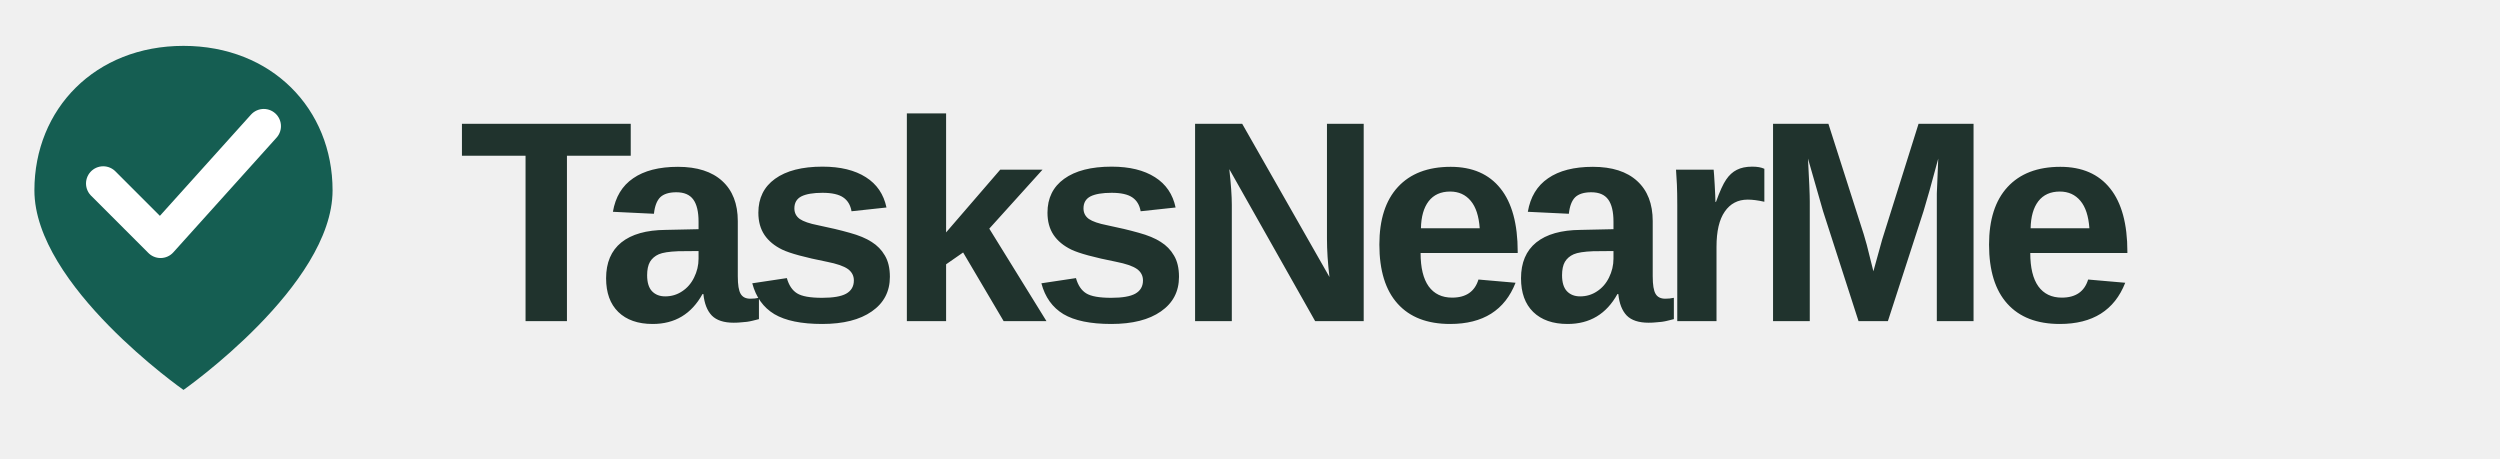
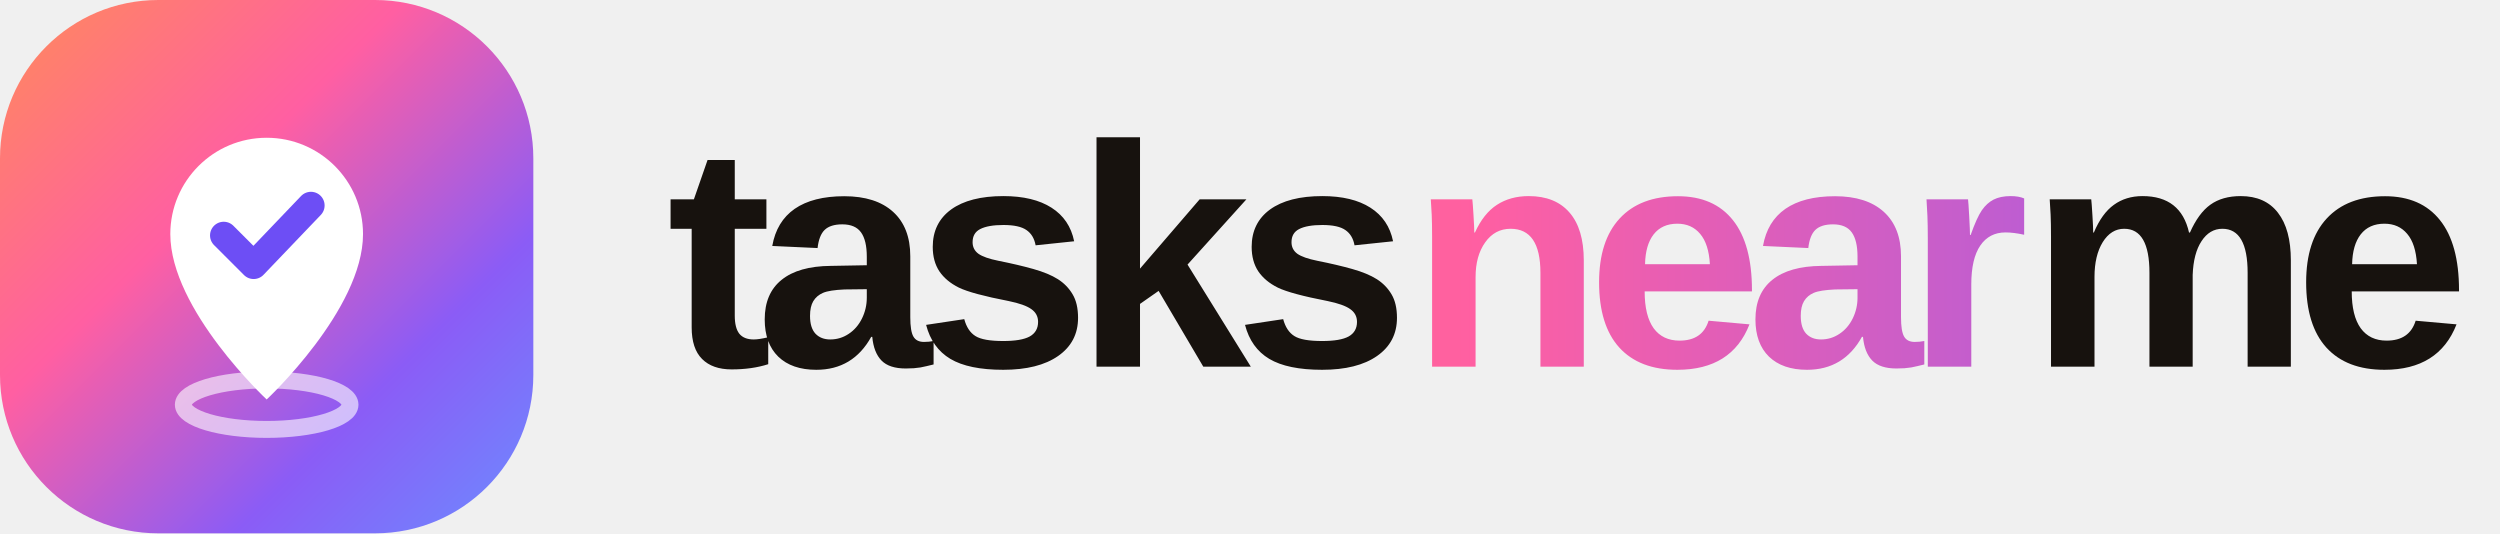
- <svg xmlns="http://www.w3.org/2000/svg" viewBox="0 0 218 40" fill="none" role="img" aria-label="TasksNearMe">
-   <style>.pin{fill:#155e52}.check{stroke:#fff}.wordmark{fill:#20332d}@media(prefers-color-scheme:dark){.pin{fill:#95d4b4}.check{stroke:#142b22}.wordmark{fill:#f5f0e5}}</style>
-   <g transform="translate(0 3)">
-     <path class="pin" d="M16 1C8.3 1 3 6.5 3 13.6 3 21.9 16 31 16 31s13-9.1 13-17.4C29 6.5 23.7 1 16 1Z" />
-     <path class="check" d="m9 13 5 5 9-10" stroke-width="3" stroke-linecap="round" stroke-linejoin="round" />
+ <svg xmlns="http://www.w3.org/2000/svg" viewBox="0 0 300 64" role="img" aria-label="tasksnearme">
+   <defs>
+     <linearGradient id="tnm-logo-tile" x1="0" y1="0" x2="1" y2="1">
+       <stop offset="0" stop-color="#FF8A5B" />
+       <stop offset="0.38" stop-color="#FF5FA2" />
+       <stop offset="0.72" stop-color="#8B5CF6" />
+       <stop offset="1" stop-color="#6C8CFF" />
+     </linearGradient>
+     <linearGradient id="tnm-logo-near" x1="0" y1="0" x2="1" y2="0">
+       <stop offset="0" stop-color="#FF8A5B" />
+       <stop offset="0.45" stop-color="#FF5FA2" />
+       <stop offset="1" stop-color="#8B5CF6" />
+     </linearGradient>
+   </defs>
+   <rect width="64" height="64" rx="19" fill="url(#tnm-logo-tile)" />
+   <g transform="translate(7 7) scale(1.5625)">
+     <ellipse cx="16" cy="26.6" rx="6.4" ry="1.9" fill="none" stroke="#FFFFFF" stroke-opacity="0.6" stroke-width="1.3" />
+     <path d="M16 26.2s-7.4-6.9-7.4-12.7A7.4 7.4 0 0 1 16 6.1a7.4 7.4 0 0 1 7.4 7.4c0 5.8-7.4 12.7-7.4 12.7Z" fill="#FFFFFF" />
+     <path d="m12.7 13.6 2.3 2.3 4.4-4.6" fill="none" stroke="#6D4EF5" stroke-width="2.1" stroke-linecap="round" stroke-linejoin="round" />
  </g>
-   <text class="wordmark" x="40" y="28" font-family="DM Sans,Arial,sans-serif" font-size="25" font-weight="700" letter-spacing="-1.3">TasksNearMe</text>
+   <text x="80" y="44" font-family="'Bricolage Grotesque', 'Helvetica Neue', Arial, sans-serif" font-size="38" font-weight="700" letter-spacing="-2" fill="#17120E">tasks<tspan fill="url(#tnm-logo-near)">near</tspan>me</text>
</svg>
